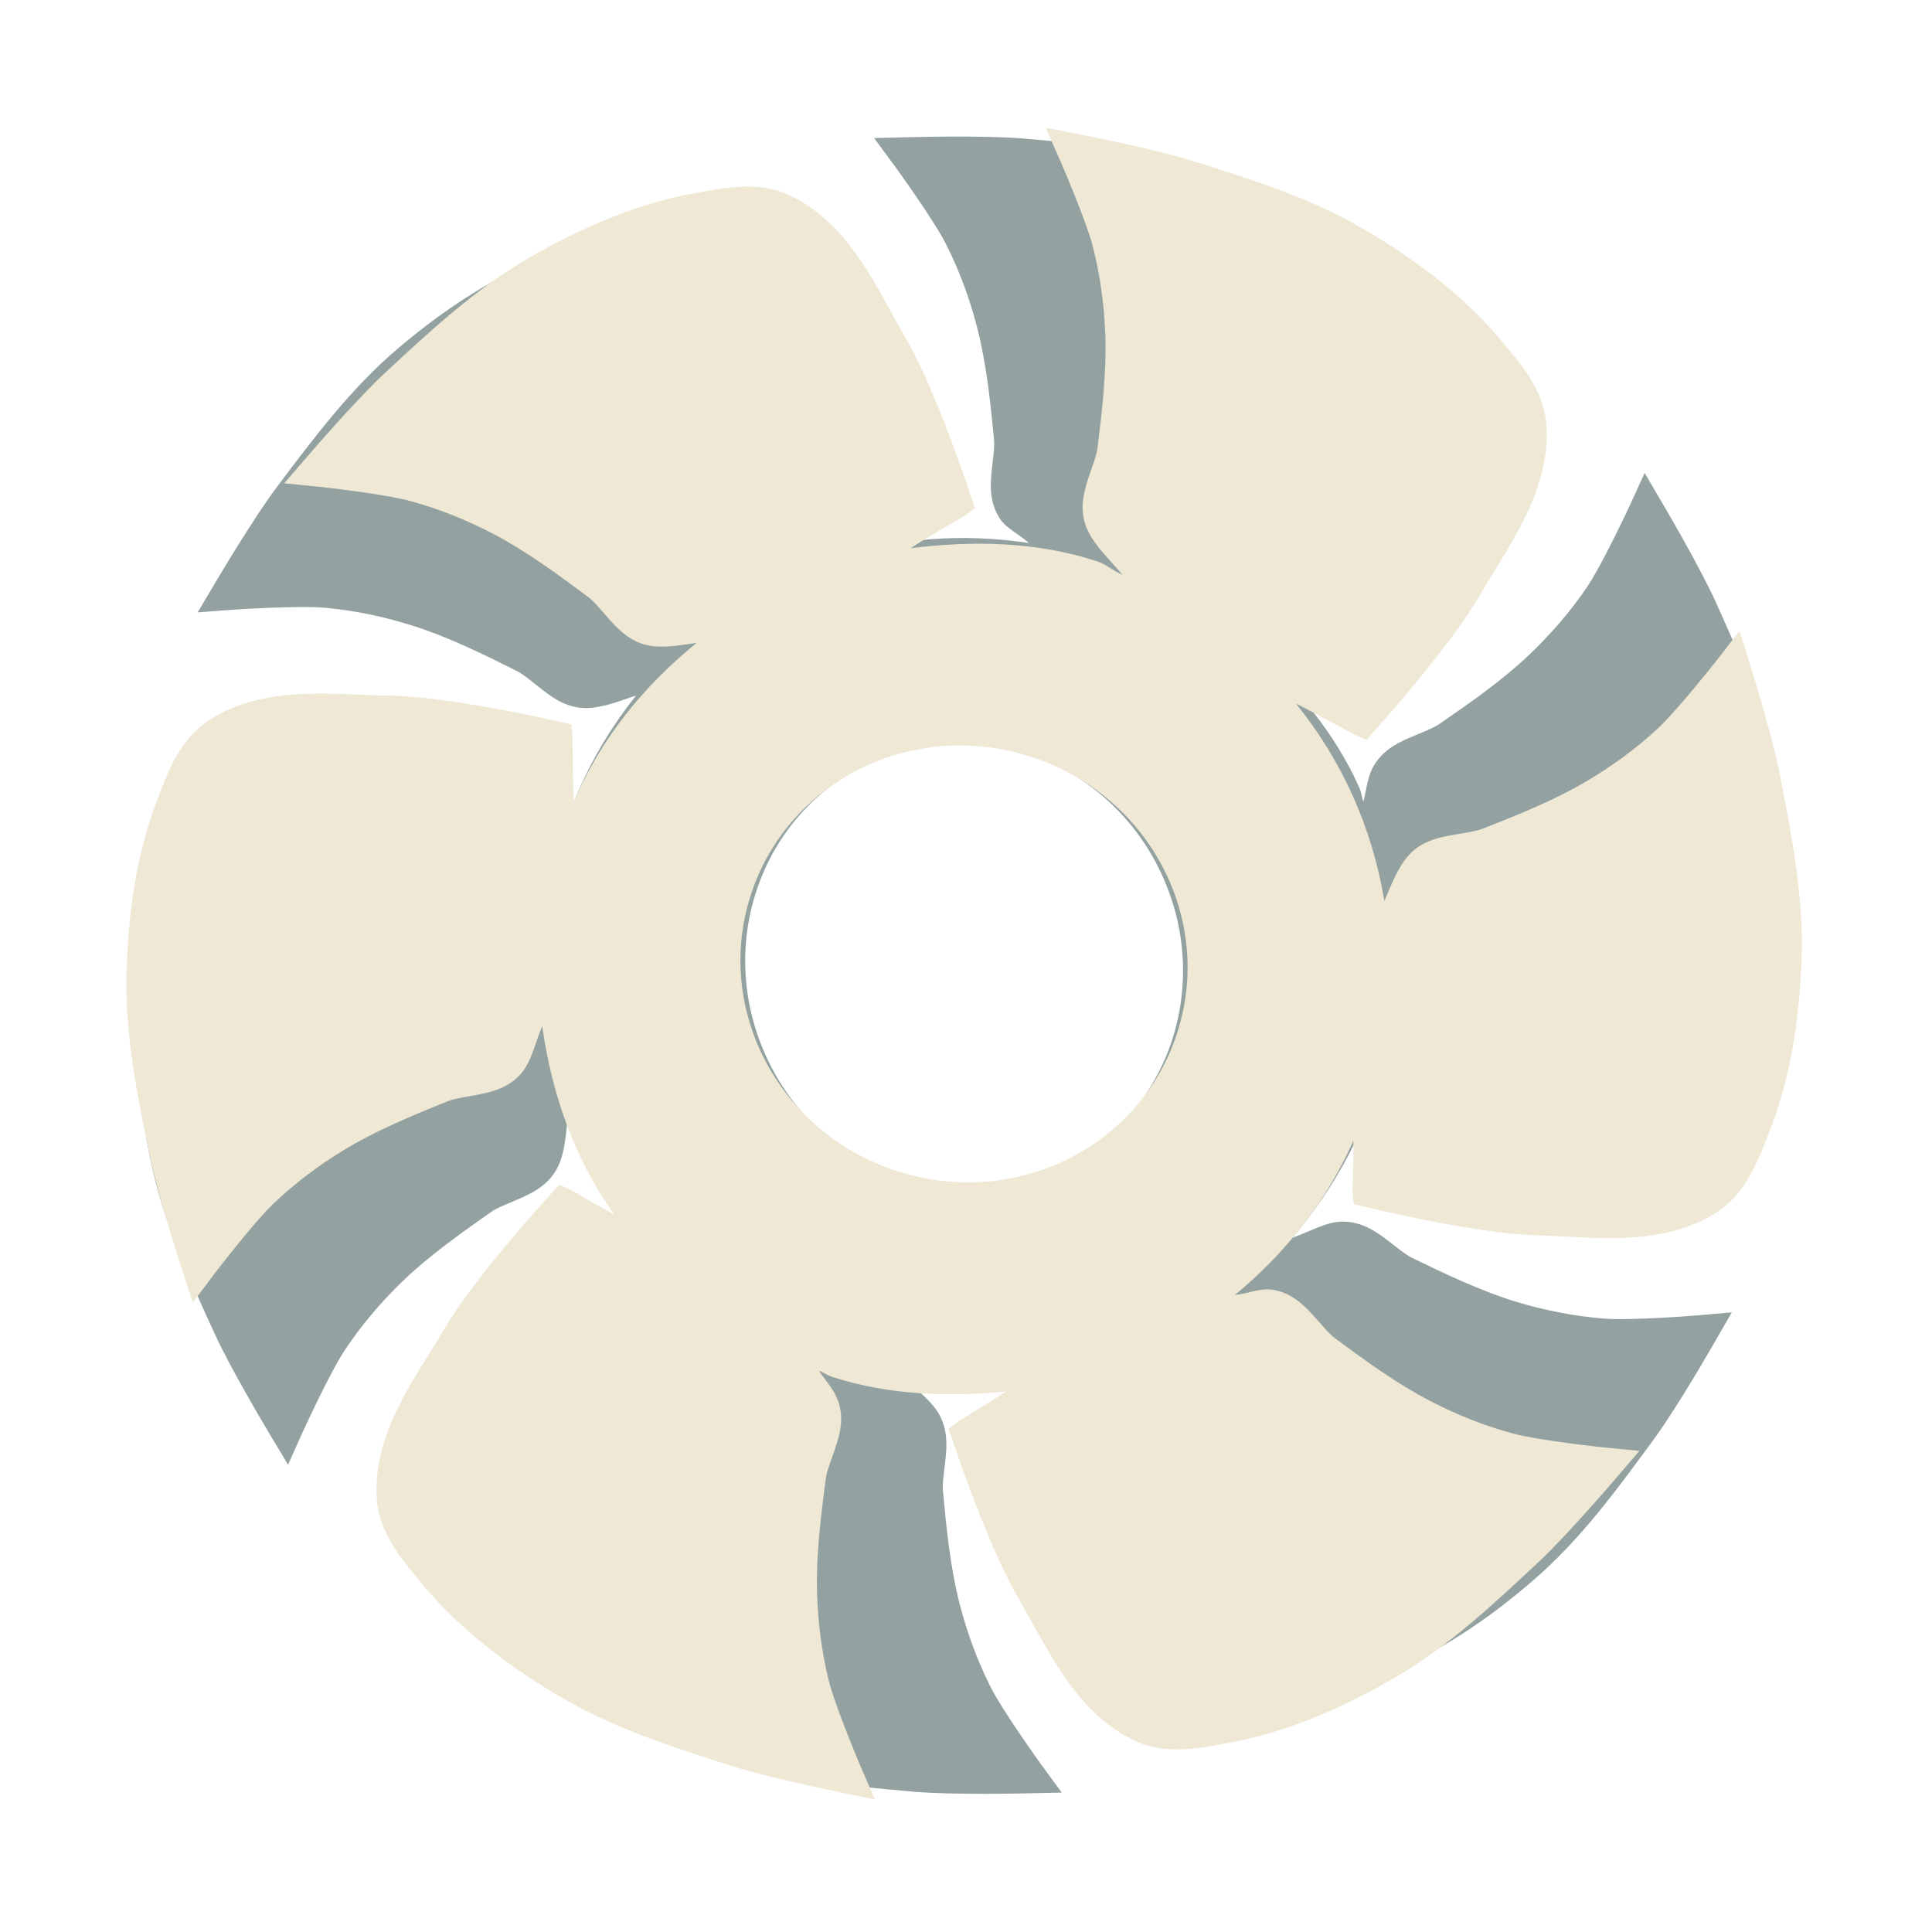
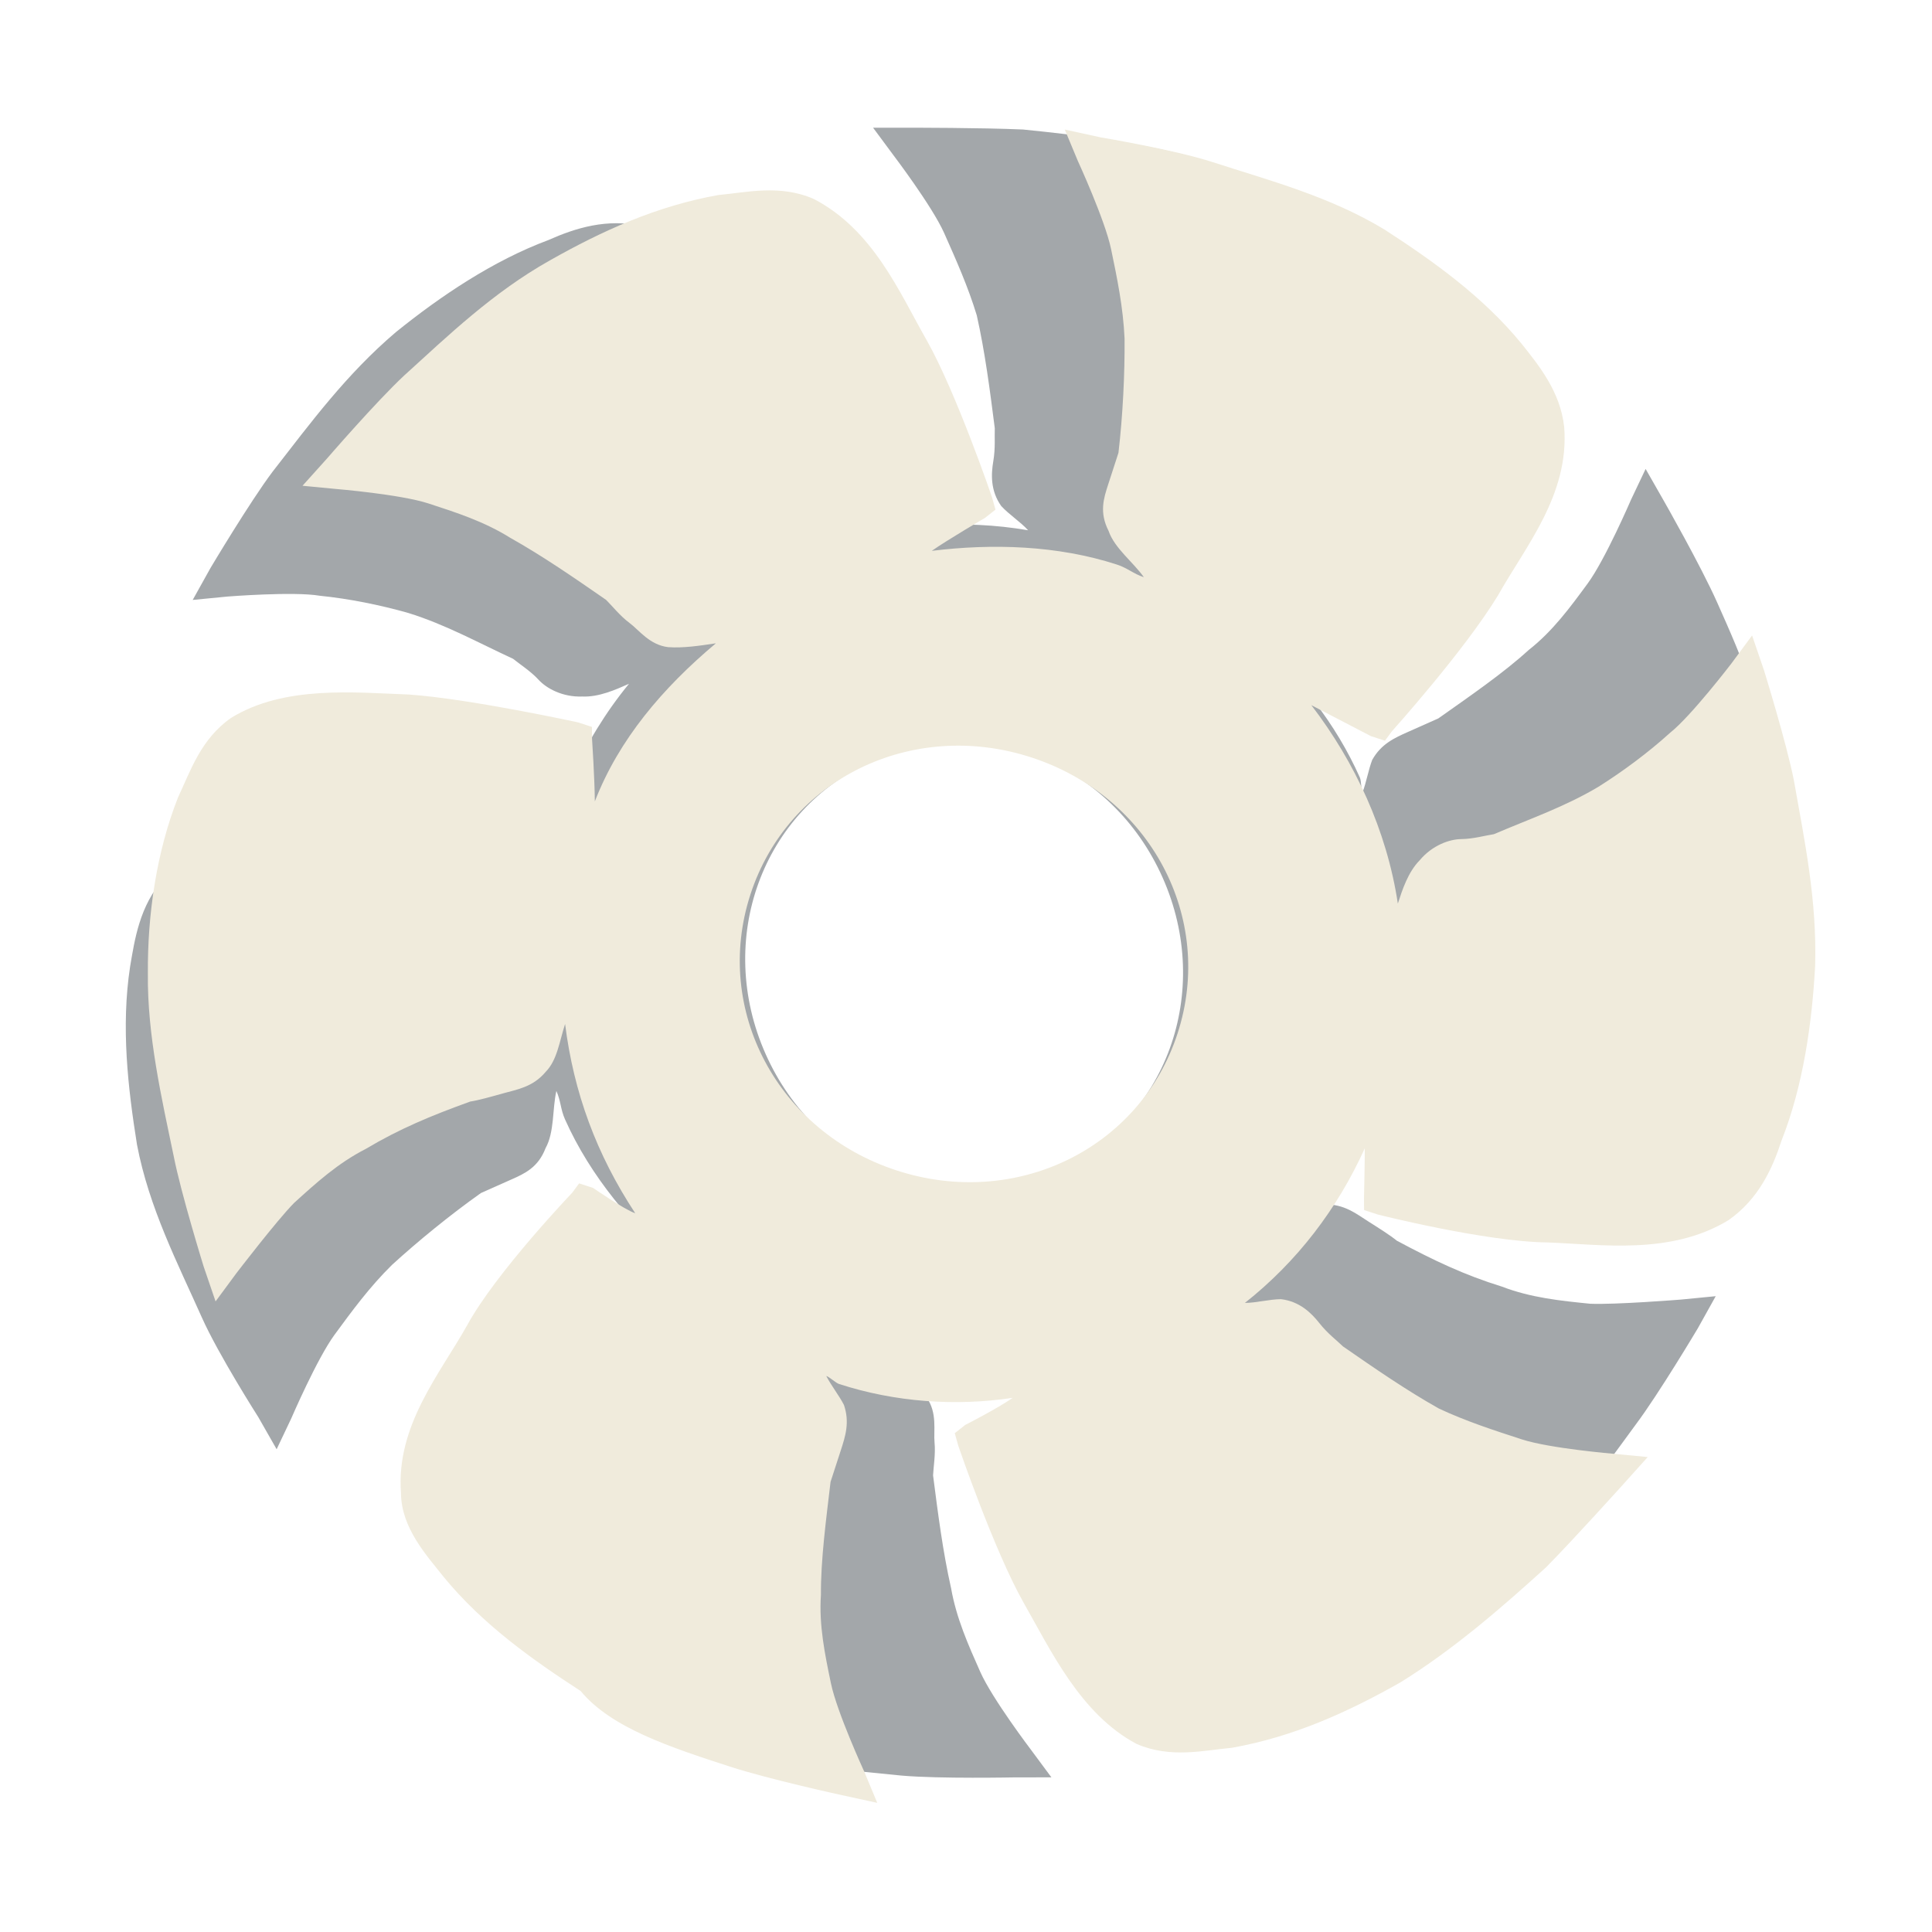
- <svg xmlns="http://www.w3.org/2000/svg" width="64" height="64" viewBox="0 0 64 64" id="svg4160" version="1.1">
-   <defs id="defs4162" />
-   <g id="g2896" style="display:inline;fill:#93a1a1;stroke-width:0.82" transform="matrix(0.4960852,1.114226,-1.11414,0.496047,47.44104,-22.34841)">
-     <g id="g2894" transform="translate(3.532845,-2.263642)" style="opacity:1;fill:#93a1a1;stroke-width:0.82">
-       <path id="path2892" style="color:#000000;font-style:normal;font-variant:normal;font-weight:normal;font-stretch:normal;font-size:medium;line-height:normal;font-family:sans-serif;font-variant-ligatures:normal;font-variant-position:normal;font-variant-caps:normal;font-variant-numeric:normal;font-variant-alternates:normal;font-variant-east-asian:normal;font-feature-settings:normal;font-variation-settings:normal;text-indent:0;text-align:start;text-decoration:none;text-decoration-line:none;text-decoration-style:solid;text-decoration-color:#000000;letter-spacing:normal;word-spacing:normal;text-transform:none;writing-mode:lr-tb;direction:ltr;text-orientation:mixed;dominant-baseline:auto;baseline-shift:baseline;text-anchor:start;white-space:normal;shape-padding:0;shape-margin:0;inline-size:0;clip-rule:nonzero;display:inline;overflow:visible;visibility:visible;isolation:auto;mix-blend-mode:normal;color-interpolation:sRGB;color-interpolation-filters:linearRGB;solid-color:#000000;solid-opacity:1;vector-effect:none;fill:#93a1a1;fill-opacity:1;fill-rule:evenodd;stroke:none;stroke-width:0.82px;stroke-linecap:butt;stroke-linejoin:miter;stroke-miterlimit:4;stroke-dasharray:none;stroke-dashoffset:0;stroke-opacity:1;color-rendering:auto;image-rendering:auto;shape-rendering:auto;text-rendering:auto;enable-background:accumulate;stop-color:#000000;stop-opacity:1" d="m 31.322,9.33 c -1.085,0.002 -3.08,0.232 -3.08,0.232 l -0.953,0.107 0.635,0.719 c 0,0 1.159,1.33 1.559,1.971 0.422,0.677 0.768,1.415 1.039,2.174 0.338,0.949 0.535,1.971 0.729,3.01 0.039,0.212 0.013,0.538 0.01,0.91 -0.003,0.372 0.027,0.833 0.342,1.225 0.191,0.237 0.483,0.402 0.732,0.598 -0.128,-0.004 -0.252,-0.051 -0.381,-0.051 -1.619,4.29e-4 -3.161,0.447 -4.629,1.084 0.272,-0.352 0.961,-1.145 0.961,-1.145 l 0.213,-0.297 -0.219,-0.293 c 0,0 -1.784,-2.422 -3.018,-3.512 -1.128,-0.996 -2.358,-2.428 -4.133,-2.688 -0.976,-0.143 -1.819,0.358 -2.484,0.715 -1.451,0.777 -2.693,1.894 -3.762,3.088 -1.147,1.28 -1.963,2.781 -2.756,4.217 -0.525,0.95 -1.291,2.809 -1.291,2.809 l -0.369,0.887 0.938,-0.207 c 0,0 1.725,-0.368 2.479,-0.406 0.798,-0.041 1.61,0.013 2.404,0.145 0.994,0.165 1.984,0.487 2.986,0.822 0.205,0.068 0.475,0.249 0.799,0.432 0.323,0.183 0.741,0.38 1.236,0.295 0.316,-0.054 0.608,-0.317 0.916,-0.449 -0.967,1.516 -1.578,3.182 -1.766,4.973 -0.117,-0.311 -0.398,-1.291 -0.398,-1.291 l -0.139,-0.338 -0.365,0.029 c 0,0 -2.999,0.223 -4.578,0.689 -1.443,0.426 -3.31,0.709 -4.473,2.074 -0.639,0.751 -0.661,1.733 -0.713,2.486 -0.112,1.641 0.174,3.287 0.617,4.826 0.475,1.652 1.312,3.139 2.107,4.574 0.526,0.949 1.691,2.586 1.691,2.586 l 0.555,0.783 0.324,-0.904 c 0,0 0.607,-1.657 0.975,-2.316 0.389,-0.697 0.865,-1.354 1.398,-1.957 0.668,-0.755 1.467,-1.423 2.283,-2.094 0.167,-0.137 0.464,-0.272 0.791,-0.449 0.327,-0.177 0.717,-0.425 0.908,-0.891 0.166,-0.404 0.184,-0.882 0.227,-1.348 0.936,1.8 2.271,3.271 3.943,4.359 -0.647,-0.098 -1.766,-0.311 -1.766,-0.311 l -0.361,-0.035 -0.146,0.332 c 0,0 -1.227,2.745 -1.568,4.355 -0.312,1.472 -0.955,3.25 -0.307,4.922 0.357,0.92 1.21,1.405 1.848,1.809 1.39,0.88 2.974,1.411 4.539,1.754 1.679,0.368 3.387,0.339 5.027,0.322 1.085,-0.011 3.08,-0.258 3.08,-0.258 l 0.953,-0.115 -0.641,-0.715 c 0,0 -1.171,-1.322 -1.576,-1.959 -0.428,-0.675 -0.782,-1.406 -1.059,-2.162 -0.346,-0.946 -0.552,-1.966 -0.754,-3.004 -0.041,-0.212 -0.015,-0.538 -0.016,-0.91 -1.55e-4,-0.372 -0.035,-0.833 -0.354,-1.223 -0.323,-0.395 -0.865,-0.637 -1.338,-0.93 0.267,0.018 0.507,0.133 0.777,0.133 1.733,-1.91e-4 3.37,-0.503 4.916,-1.225 -0.304,0.388 -1.111,1.275 -1.111,1.275 l -0.213,0.297 0.217,0.293 c 0,0 1.774,2.429 3.004,3.523 1.124,1.001 2.35,2.437 4.123,2.703 0.975,0.146 1.821,-0.351 2.488,-0.705 1.454,-0.771 2.698,-1.883 3.771,-3.072 1.151,-1.275 1.977,-2.772 2.775,-4.205 0.529,-0.949 1.301,-2.805 1.301,-2.805 l 0.371,-0.885 -0.938,0.203 c 0,0 -1.727,0.361 -2.48,0.396 -0.798,0.038 -1.609,-0.018 -2.402,-0.152 -0.993,-0.169 -1.981,-0.495 -2.982,-0.834 -0.204,-0.069 -0.476,-0.253 -0.799,-0.438 -0.323,-0.184 -0.74,-0.382 -1.236,-0.299 -0.394,0.066 -0.773,0.277 -1.154,0.461 1.009,-1.561 1.666,-3.266 1.842,-5.129 0.217,0.578 0.568,1.639 0.568,1.639 l 0.145,0.332 0.361,-0.033 c 0,0 2.997,-0.262 4.57,-0.748 1.438,-0.445 3.3,-0.75 4.445,-2.131 0.63,-0.759 0.64,-1.741 0.682,-2.494 0.091,-1.643 -0.217,-3.285 -0.68,-4.818 -0.496,-1.645 -1.352,-3.124 -2.166,-4.549 -0.538,-0.943 -1.725,-2.564 -1.725,-2.564 l -0.564,-0.775 -0.312,0.908 c 0,0 -0.584,1.664 -0.943,2.328 -0.381,0.703 -0.848,1.369 -1.373,1.979 -0.657,0.762 -1.449,1.437 -2.258,2.119 -0.165,0.139 -0.463,0.277 -0.787,0.459 -0.324,0.182 -0.71,0.437 -0.895,0.904 -0.16,0.404 -0.097,0.914 -0.137,1.379 -0.81,-1.663 -1.931,-3.14 -3.432,-4.26 0.327,0.048 1.295,0.264 1.295,0.264 l 0.365,0.043 0.148,-0.334 c 0,0 1.251,-2.734 1.605,-4.342 0.324,-1.47 0.978,-3.242 0.344,-4.92 C 42.354,12.386 41.507,11.894 40.872,11.485 39.489,10.593 37.909,10.049 36.347,9.694 34.671,9.312 32.962,9.327 31.322,9.33 Z m 0.678,16.756 c 3.374,-6.2e-5 6.086,2.649 6.086,5.914 4.08e-4,3.265 -2.711,5.914 -6.086,5.914 -3.374,6.2e-5 -6.086,-2.649 -6.086,-5.914 -4.08e-4,-3.265 2.711,-5.914 6.086,-5.914 z" />
+ <svg xmlns="http://www.w3.org/2000/svg" version="1.1" id="svg4160" x="0px" y="0px" viewBox="0 0 64 64" style="enable-background:new 0 0 64 64;" xml:space="preserve">
+   <style type="text/css">
+ 	.st0{fill-rule:evenodd;clip-rule:evenodd;fill:#A3A7AA;}
+ 	.st1{fill-rule:evenodd;clip-rule:evenodd;fill:#F0EBDC;}
+ 	.st2{fill:#EEE8D5;stroke:#EEE8D5;stroke-width:8.906;stroke-linecap:round;stroke-linejoin:round;}
+ 	.st3{fill:#DC322F;}
+ </style>
+   <g id="g2896" transform="matrix(0.4960852,1.114226,-1.11414,0.496047,47.44104,-22.34841)">
+     <g id="g2894" transform="translate(3.532845,-2.263642)">
+       <path id="path2892" class="st0" d="M31.3,9.3c-1.1,0-3.1,0.2-3.1,0.2l-1,0.1l0.6,0.7c0,0,1.2,1.3,1.6,2c0.4,0.7,0.8,1.4,1,2.2    c0.3,0.9,0.5,2,0.7,3c0,0.2,0,0.5,0,0.9c0,0.4,0,0.8,0.3,1.2c0.2,0.2,0.5,0.4,0.7,0.6c-0.1,0-0.3-0.1-0.4-0.1    c-1.6,0-3.2,0.4-4.6,1.1c0.3-0.4,1-1.1,1-1.1l0.2-0.3l-0.2-0.3c0,0-1.8-2.4-3-3.5c-1.1-1-2.4-2.4-4.1-2.7c-1-0.1-1.8,0.4-2.5,0.7    c-1.5,0.8-2.7,1.9-3.8,3.1c-1.1,1.3-2,2.8-2.8,4.2c-0.5,1-1.3,2.8-1.3,2.8l-0.4,0.9l0.9-0.2c0,0,1.7-0.4,2.5-0.4    c0.8,0,1.6,0,2.4,0.1c1,0.2,2,0.5,3,0.8c0.2,0.1,0.5,0.2,0.8,0.4c0.3,0.2,0.7,0.4,1.2,0.3c0.3-0.1,0.6-0.3,0.9-0.4    c-1,1.5-1.6,3.2-1.8,5c-0.1-0.3-0.4-1.3-0.4-1.3l-0.1-0.3l-0.4,0c0,0-3,0.2-4.6,0.7c-1.4,0.4-3.3,0.7-4.5,2.1    c-0.6,0.8-0.7,1.7-0.7,2.5c-0.1,1.6,0.2,3.3,0.6,4.8c0.5,1.7,1.3,3.1,2.1,4.6c0.5,0.9,1.7,2.6,1.7,2.6l0.6,0.8l0.3-0.9    c0,0,0.6-1.7,1-2.3c0.4-0.7,0.9-1.4,1.4-2c0.7-0.8,1.5-1.4,2.3-2.1c0.2-0.1,0.5-0.3,0.8-0.4s0.7-0.4,0.9-0.9    c0.2-0.4,0.2-0.9,0.2-1.3c0.9,1.8,2.3,3.3,3.9,4.4c-0.6-0.1-1.8-0.3-1.8-0.3l-0.4,0l-0.1,0.3c0,0-1.2,2.7-1.6,4.4    c-0.3,1.5-1,3.2-0.3,4.9c0.4,0.9,1.2,1.4,1.8,1.8c1.4,0.9,3,1.4,4.5,1.8c1.7,0.4,3.4,0.3,5,0.3c1.1,0,3.1-0.3,3.1-0.3l1-0.1    l-0.6-0.7c0,0-1.2-1.3-1.6-2c-0.4-0.7-0.8-1.4-1.1-2.2c-0.3-0.9-0.6-2-0.8-3c0-0.2,0-0.5,0-0.9c0-0.4,0-0.8-0.4-1.2    c-0.3-0.4-0.9-0.6-1.3-0.9c0.3,0,0.5,0.1,0.8,0.1c1.7,0,3.4-0.5,4.9-1.2c-0.3,0.4-1.1,1.3-1.1,1.3l-0.2,0.3l0.2,0.3    c0,0,1.8,2.4,3,3.5c1.1,1,2.3,2.4,4.1,2.7c1,0.1,1.8-0.4,2.5-0.7c1.5-0.8,2.7-1.9,3.8-3.1c1.2-1.3,2-2.8,2.8-4.2    c0.5-0.9,1.3-2.8,1.3-2.8l0.4-0.9l-0.9,0.2c0,0-1.7,0.4-2.5,0.4c-0.8,0-1.6,0-2.4-0.2c-1-0.2-2-0.5-3-0.8    c-0.2-0.1-0.5-0.3-0.8-0.4s-0.7-0.4-1.2-0.3c-0.4,0.1-0.8,0.3-1.2,0.5c1-1.6,1.7-3.3,1.8-5.1c0.2,0.6,0.6,1.6,0.6,1.6l0.1,0.3    l0.4,0c0,0,3-0.3,4.6-0.7c1.4-0.4,3.3-0.8,4.4-2.1c0.6-0.8,0.6-1.7,0.7-2.5c0.1-1.6-0.2-3.3-0.7-4.8c-0.5-1.6-1.4-3.1-2.2-4.5    c-0.5-0.9-1.7-2.6-1.7-2.6l-0.6-0.8l-0.3,0.9c0,0-0.6,1.7-0.9,2.3c-0.4,0.7-0.8,1.4-1.4,2c-0.7,0.8-1.4,1.4-2.3,2.1    c-0.2,0.1-0.5,0.3-0.8,0.5c-0.3,0.2-0.7,0.4-0.9,0.9c-0.2,0.4-0.1,0.9-0.1,1.4c-0.8-1.7-1.9-3.1-3.4-4.3c0.3,0,1.3,0.3,1.3,0.3    l0.4,0l0.1-0.3c0,0,1.3-2.7,1.6-4.3c0.3-1.5,1-3.2,0.3-4.9c-0.3-0.9-1.2-1.4-1.8-1.8c-1.4-0.9-3-1.4-4.5-1.8    C34.7,9.3,33,9.3,31.3,9.3z M32,26.1c3.4,0,6.1,2.6,6.1,5.9c0,3.3-2.7,5.9-6.1,5.9c-3.4,0-6.1-2.6-6.1-5.9    C25.9,28.7,28.6,26.1,32,26.1z" />
    </g>
  </g>
-   <g id="g3370" style="display:inline;fill:#eee8d5;stroke-width:0.82" transform="matrix(-1.159977,-0.3768993,0.3768703,-1.159887,61.94434,79.81444)">
-     <g id="g3368" transform="translate(3.532845,-2.263642)" style="opacity:1;fill:#eee8d5;stroke-width:0.82">
-       <path id="path3366" style="color:#000000;font-style:normal;font-variant:normal;font-weight:normal;font-stretch:normal;font-size:medium;line-height:normal;font-family:sans-serif;font-variant-ligatures:normal;font-variant-position:normal;font-variant-caps:normal;font-variant-numeric:normal;font-variant-alternates:normal;font-variant-east-asian:normal;font-feature-settings:normal;font-variation-settings:normal;text-indent:0;text-align:start;text-decoration:none;text-decoration-line:none;text-decoration-style:solid;text-decoration-color:#000000;letter-spacing:normal;word-spacing:normal;text-transform:none;writing-mode:lr-tb;direction:ltr;text-orientation:mixed;dominant-baseline:auto;baseline-shift:baseline;text-anchor:start;white-space:normal;shape-padding:0;shape-margin:0;inline-size:0;clip-rule:nonzero;display:inline;overflow:visible;visibility:visible;isolation:auto;mix-blend-mode:normal;color-interpolation:sRGB;color-interpolation-filters:linearRGB;solid-color:#000000;solid-opacity:1;vector-effect:none;fill:#eee8d5;fill-opacity:1;fill-rule:evenodd;stroke:none;stroke-width:0.82px;stroke-linecap:butt;stroke-linejoin:miter;stroke-miterlimit:4;stroke-dasharray:none;stroke-dashoffset:0;stroke-opacity:1;color-rendering:auto;image-rendering:auto;shape-rendering:auto;text-rendering:auto;enable-background:accumulate;stop-color:#000000;stop-opacity:1" d="m 31.322,9.33 c -1.085,0.002 -3.08,0.232 -3.08,0.232 l -0.953,0.107 0.635,0.719 c 0,0 1.159,1.33 1.559,1.971 0.422,0.677 0.768,1.415 1.039,2.174 0.338,0.949 0.535,1.971 0.729,3.01 0.039,0.212 0.013,0.538 0.01,0.91 -0.003,0.372 0.027,0.833 0.342,1.225 0.191,0.237 0.483,0.402 0.732,0.598 -0.128,-0.004 -0.252,-0.051 -0.381,-0.051 -1.619,4.29e-4 -3.161,0.447 -4.629,1.084 0.272,-0.352 0.961,-1.145 0.961,-1.145 l 0.213,-0.297 -0.219,-0.293 c 0,0 -1.784,-2.422 -3.018,-3.512 -1.128,-0.996 -2.358,-2.428 -4.133,-2.688 -0.976,-0.143 -1.819,0.358 -2.484,0.715 -1.451,0.777 -2.693,1.894 -3.762,3.088 -1.147,1.28 -1.963,2.781 -2.756,4.217 -0.525,0.95 -1.291,2.809 -1.291,2.809 l -0.369,0.887 0.938,-0.207 c 0,0 1.725,-0.368 2.479,-0.406 0.798,-0.041 1.61,0.013 2.404,0.145 0.994,0.165 1.984,0.487 2.986,0.822 0.205,0.068 0.475,0.249 0.799,0.432 0.323,0.183 0.741,0.38 1.236,0.295 0.316,-0.054 0.608,-0.317 0.916,-0.449 -0.967,1.516 -1.578,3.182 -1.766,4.973 -0.117,-0.311 -0.398,-1.291 -0.398,-1.291 l -0.139,-0.338 -0.365,0.029 c 0,0 -2.999,0.223 -4.578,0.689 -1.443,0.426 -3.31,0.709 -4.473,2.074 -0.639,0.751 -0.661,1.733 -0.713,2.486 -0.112,1.641 0.174,3.287 0.617,4.826 0.475,1.652 1.312,3.139 2.107,4.574 0.526,0.949 1.691,2.586 1.691,2.586 l 0.555,0.783 0.324,-0.904 c 0,0 0.607,-1.657 0.975,-2.316 0.389,-0.697 0.865,-1.354 1.398,-1.957 0.668,-0.755 1.467,-1.423 2.283,-2.094 0.167,-0.137 0.464,-0.272 0.791,-0.449 0.327,-0.177 0.717,-0.425 0.908,-0.891 0.166,-0.404 0.184,-0.882 0.227,-1.348 0.936,1.8 2.271,3.271 3.943,4.359 -0.647,-0.098 -1.766,-0.311 -1.766,-0.311 l -0.361,-0.035 -0.146,0.332 c 0,0 -1.227,2.745 -1.568,4.355 -0.312,1.472 -0.955,3.25 -0.307,4.922 0.357,0.92 1.21,1.405 1.848,1.809 1.39,0.88 2.974,1.411 4.539,1.754 1.679,0.368 3.387,0.339 5.027,0.322 1.085,-0.011 3.08,-0.258 3.08,-0.258 l 0.953,-0.115 -0.641,-0.715 c 0,0 -1.171,-1.322 -1.576,-1.959 -0.428,-0.675 -0.782,-1.406 -1.059,-2.162 -0.346,-0.946 -0.552,-1.966 -0.754,-3.004 -0.041,-0.212 -0.015,-0.538 -0.016,-0.91 -1.55e-4,-0.372 -0.035,-0.833 -0.354,-1.223 -0.323,-0.395 -0.865,-0.637 -1.338,-0.93 0.267,0.018 0.507,0.133 0.777,0.133 1.733,-1.91e-4 3.37,-0.503 4.916,-1.225 -0.304,0.388 -1.111,1.275 -1.111,1.275 l -0.213,0.297 0.217,0.293 c 0,0 1.774,2.429 3.004,3.523 1.124,1.001 2.35,2.437 4.123,2.703 0.975,0.146 1.821,-0.351 2.488,-0.705 1.454,-0.771 2.698,-1.883 3.771,-3.072 1.151,-1.275 1.977,-2.772 2.775,-4.205 0.529,-0.949 1.301,-2.805 1.301,-2.805 l 0.371,-0.885 -0.938,0.203 c 0,0 -1.727,0.361 -2.48,0.396 -0.798,0.038 -1.609,-0.018 -2.402,-0.152 -0.993,-0.169 -1.981,-0.495 -2.982,-0.834 -0.204,-0.069 -0.476,-0.253 -0.799,-0.438 -0.323,-0.184 -0.74,-0.382 -1.236,-0.299 -0.394,0.066 -0.773,0.277 -1.154,0.461 1.009,-1.561 1.666,-3.266 1.842,-5.129 0.217,0.578 0.568,1.639 0.568,1.639 l 0.145,0.332 0.361,-0.033 c 0,0 2.997,-0.262 4.57,-0.748 1.438,-0.445 3.3,-0.75 4.445,-2.131 0.63,-0.759 0.64,-1.741 0.682,-2.494 0.091,-1.643 -0.217,-3.285 -0.68,-4.818 -0.496,-1.645 -1.352,-3.124 -2.166,-4.549 -0.538,-0.943 -1.725,-2.564 -1.725,-2.564 l -0.564,-0.775 -0.312,0.908 c 0,0 -0.584,1.664 -0.943,2.328 -0.381,0.703 -0.848,1.369 -1.373,1.979 -0.657,0.762 -1.449,1.437 -2.258,2.119 -0.165,0.139 -0.463,0.277 -0.787,0.459 -0.324,0.182 -0.71,0.437 -0.895,0.904 -0.16,0.404 -0.097,0.914 -0.137,1.379 -0.81,-1.663 -1.931,-3.14 -3.432,-4.26 0.327,0.048 1.295,0.264 1.295,0.264 l 0.365,0.043 0.148,-0.334 c 0,0 1.251,-2.734 1.605,-4.342 0.324,-1.47 0.978,-3.242 0.344,-4.92 C 42.354,12.386 41.507,11.894 40.872,11.485 39.489,10.593 37.909,10.049 36.347,9.694 34.671,9.312 32.962,9.327 31.322,9.33 Z m 0.678,16.756 c 3.374,-6.2e-5 6.086,2.649 6.086,5.914 4.08e-4,3.265 -2.711,5.914 -6.086,5.914 -3.374,6.2e-5 -6.086,-2.649 -6.086,-5.914 -4.08e-4,-3.265 2.711,-5.914 6.086,-5.914 z" />
+   <g id="g3370" transform="matrix(-1.159977,-0.3768993,0.3768703,-1.159887,61.94434,79.81444)">
+     <g id="g3368" transform="translate(3.532845,-2.263642)">
+       <path id="path3366" class="st1" d="M31.3,9.3c-1.1,0-3.1,0.2-3.1,0.2l-1,0.1l0.6,0.7c0,0,1.2,1.3,1.6,2c0.4,0.7,0.8,1.4,1,2.2    c0.3,0.9,0.5,2,0.7,3c0,0.2,0,0.5,0,0.9c0,0.4,0,0.8,0.3,1.2c0.2,0.2,0.5,0.4,0.7,0.6c-0.1,0-0.3-0.1-0.4-0.1    c-1.6,0-3.2,0.4-4.6,1.1c0.3-0.4,1-1.1,1-1.1l0.2-0.3l-0.2-0.3c0,0-1.8-2.4-3-3.5c-1.1-1-2.4-2.4-4.1-2.7c-1-0.1-1.8,0.4-2.5,0.7    c-1.5,0.8-2.7,1.9-3.8,3.1c-1.1,1.3-2,2.8-2.8,4.2c-0.5,1-1.3,2.8-1.3,2.8l-0.4,0.9l0.9-0.2c0,0,1.7-0.4,2.5-0.4    c0.8,0,1.6,0,2.4,0.1c1,0.2,2,0.5,3,0.8c0.2,0.1,0.5,0.2,0.8,0.4c0.3,0.2,0.7,0.4,1.2,0.3c0.3-0.1,0.6-0.3,0.9-0.4    c-1,1.5-1.6,3.2-1.8,5c-0.1-0.3-0.4-1.3-0.4-1.3l-0.1-0.3l-0.4,0c0,0-3,0.2-4.6,0.7c-1.4,0.4-3.3,0.7-4.5,2.1    c-0.6,0.8-0.7,1.7-0.7,2.5c-0.1,1.6,0.2,3.3,0.6,4.8c0.5,1.7,1.3,3.1,2.1,4.6c0.5,0.9,1.7,2.6,1.7,2.6l0.6,0.8l0.3-0.9    c0,0,0.6-1.7,1-2.3c0.4-0.7,0.9-1.4,1.4-2c0.7-0.8,1.5-1.4,2.3-2.1c0.2-0.1,0.5-0.3,0.8-0.4s0.7-0.4,0.9-0.9    c0.2-0.4,0.2-0.9,0.2-1.3c0.9,1.8,2.3,3.3,3.9,4.4c-0.6-0.1-1.8-0.3-1.8-0.3l-0.4,0l-0.1,0.3c0,0-1.2,2.7-1.6,4.4    c-0.3,1.5-1,3.2-0.3,4.9c0.4,0.9,1.2,1.4,1.8,1.8c1.4,0.9,3,1.4,4.5,1.8c1.7,0.4,3.4,0.3,5,0.3c1.1,0,3.1-0.3,3.1-0.3l1-0.1    l-0.6-0.7c0,0-1.2-1.3-1.6-2c-0.4-0.7-0.8-1.4-1.1-2.2c-0.3-0.9-0.6-2-0.8-3c0-0.2,0-0.5,0-0.9c0-0.4,0-0.8-0.4-1.2    c-0.3-0.4-0.9-0.6-1.3-0.9c0.3,0,0.5,0.1,0.8,0.1c1.7,0,3.4-0.5,4.9-1.2c-0.3,0.4-1.1,1.3-1.1,1.3l-0.2,0.3l0.2,0.3    c0,0,1.8,2.4,3,3.5c1.1,1,2.3,2.4,4.1,2.7c1,0.1,1.8-0.4,2.5-0.7c1.5-0.8,2.7-1.9,3.8-3.1c1.2-1.3,2-2.8,2.8-4.2    c0.5-0.9,1.3-2.8,1.3-2.8l0.4-0.9l-0.9,0.2c0,0-1.7,0.4-2.5,0.4c-0.8,0-1.6,0-2.4-0.2c-1-0.2-2-0.5-3-0.8    c-0.2-0.1-0.5-0.3-0.8-0.4s-0.7-0.4-1.2-0.3c-0.4,0.1-0.8,0.3-1.2,0.5c1-1.6,1.7-3.3,1.8-5.1c0.2,0.6,0.6,1.6,0.6,1.6l0.1,0.3    l0.4,0c0,0,3-0.3,4.6-0.7c1.4-0.4,3.3-0.8,4.4-2.1c0.6-0.8,0.6-1.7,0.7-2.5c0.1-1.6-0.2-3.3-0.7-4.8c-0.5-1.6-1.4-3.1-2.2-4.5    c-0.5-0.9-1.7-2.6-1.7-2.6l-0.6-0.8l-0.3,0.9c0,0-0.6,1.7-0.9,2.3c-0.4,0.7-0.8,1.4-1.4,2c-0.7,0.8-1.4,1.4-2.3,2.1    c-0.2,0.1-0.5,0.3-0.8,0.5s-0.7,0.4-0.9,0.9c-0.2,0.4-0.1,0.9-0.1,1.4c-0.8-1.7-1.9-3.1-3.4-4.3c0.3,0,1.3,0.3,1.3,0.3l0.4,0    l0.1-0.3c0,0,1.3-2.7,1.6-4.3c0.3-1.5,1-3.2,0.3-4.9c-0.3-0.9-1.2-1.4-1.8-1.8c-1.4-0.9-3-1.4-4.5-1.8C34.7,9.3,33,9.3,31.3,9.3z     M32,26.1c3.4,0,6.1,2.6,6.1,5.9c0,3.3-2.7,5.9-6.1,5.9c-3.4,0-6.1-2.6-6.1-5.9C25.9,28.7,28.6,26.1,32,26.1z" />
    </g>
  </g>
+   <g id="g986" transform="matrix(0.8016701,0,0,1.006536,5.139353,3.597252)">
+     <path id="path978" class="st2" d="M178.8,9.4c-4.5,0-8.2,2.8-8.2,6.4s3.7,6.4,8.2,6.4s8.2-2.8,8.2-6.4   S183.3,9.4,178.8,9.4z" />
+     <path id="path984" class="st2" d="M176.5-23.7c-0.8,0-1.4,0.6-1.4,1.4v33.5c0,0.8,0.6,1.4,1.4,1.4   h4.7c0.8,0,1.4-0.6,1.4-1.4v-33.5c0-0.8-0.6-1.4-1.4-1.4L176.5-23.7z" />
+     <path id="path2002" class="st3" d="M178.8,9.4c-4.5,0-8.2,2.8-8.2,6.4s3.7,6.4,8.2,6.4s8.2-2.8,8.2-6.4   S183.3,9.4,178.8,9.4z" />
+     <path id="path2004" class="st3" d="M176.5-13.8c-0.8,0-1.4,0.6-1.4,1.4v27.5c0,0.8,0.6,1.4,1.4,1.4   h4.7c0.8,0,1.4-0.6,1.4-1.4v-27.5c0-0.8-0.6-1.4-1.4-1.4L176.5-13.8z" />
+   </g>
</svg>
